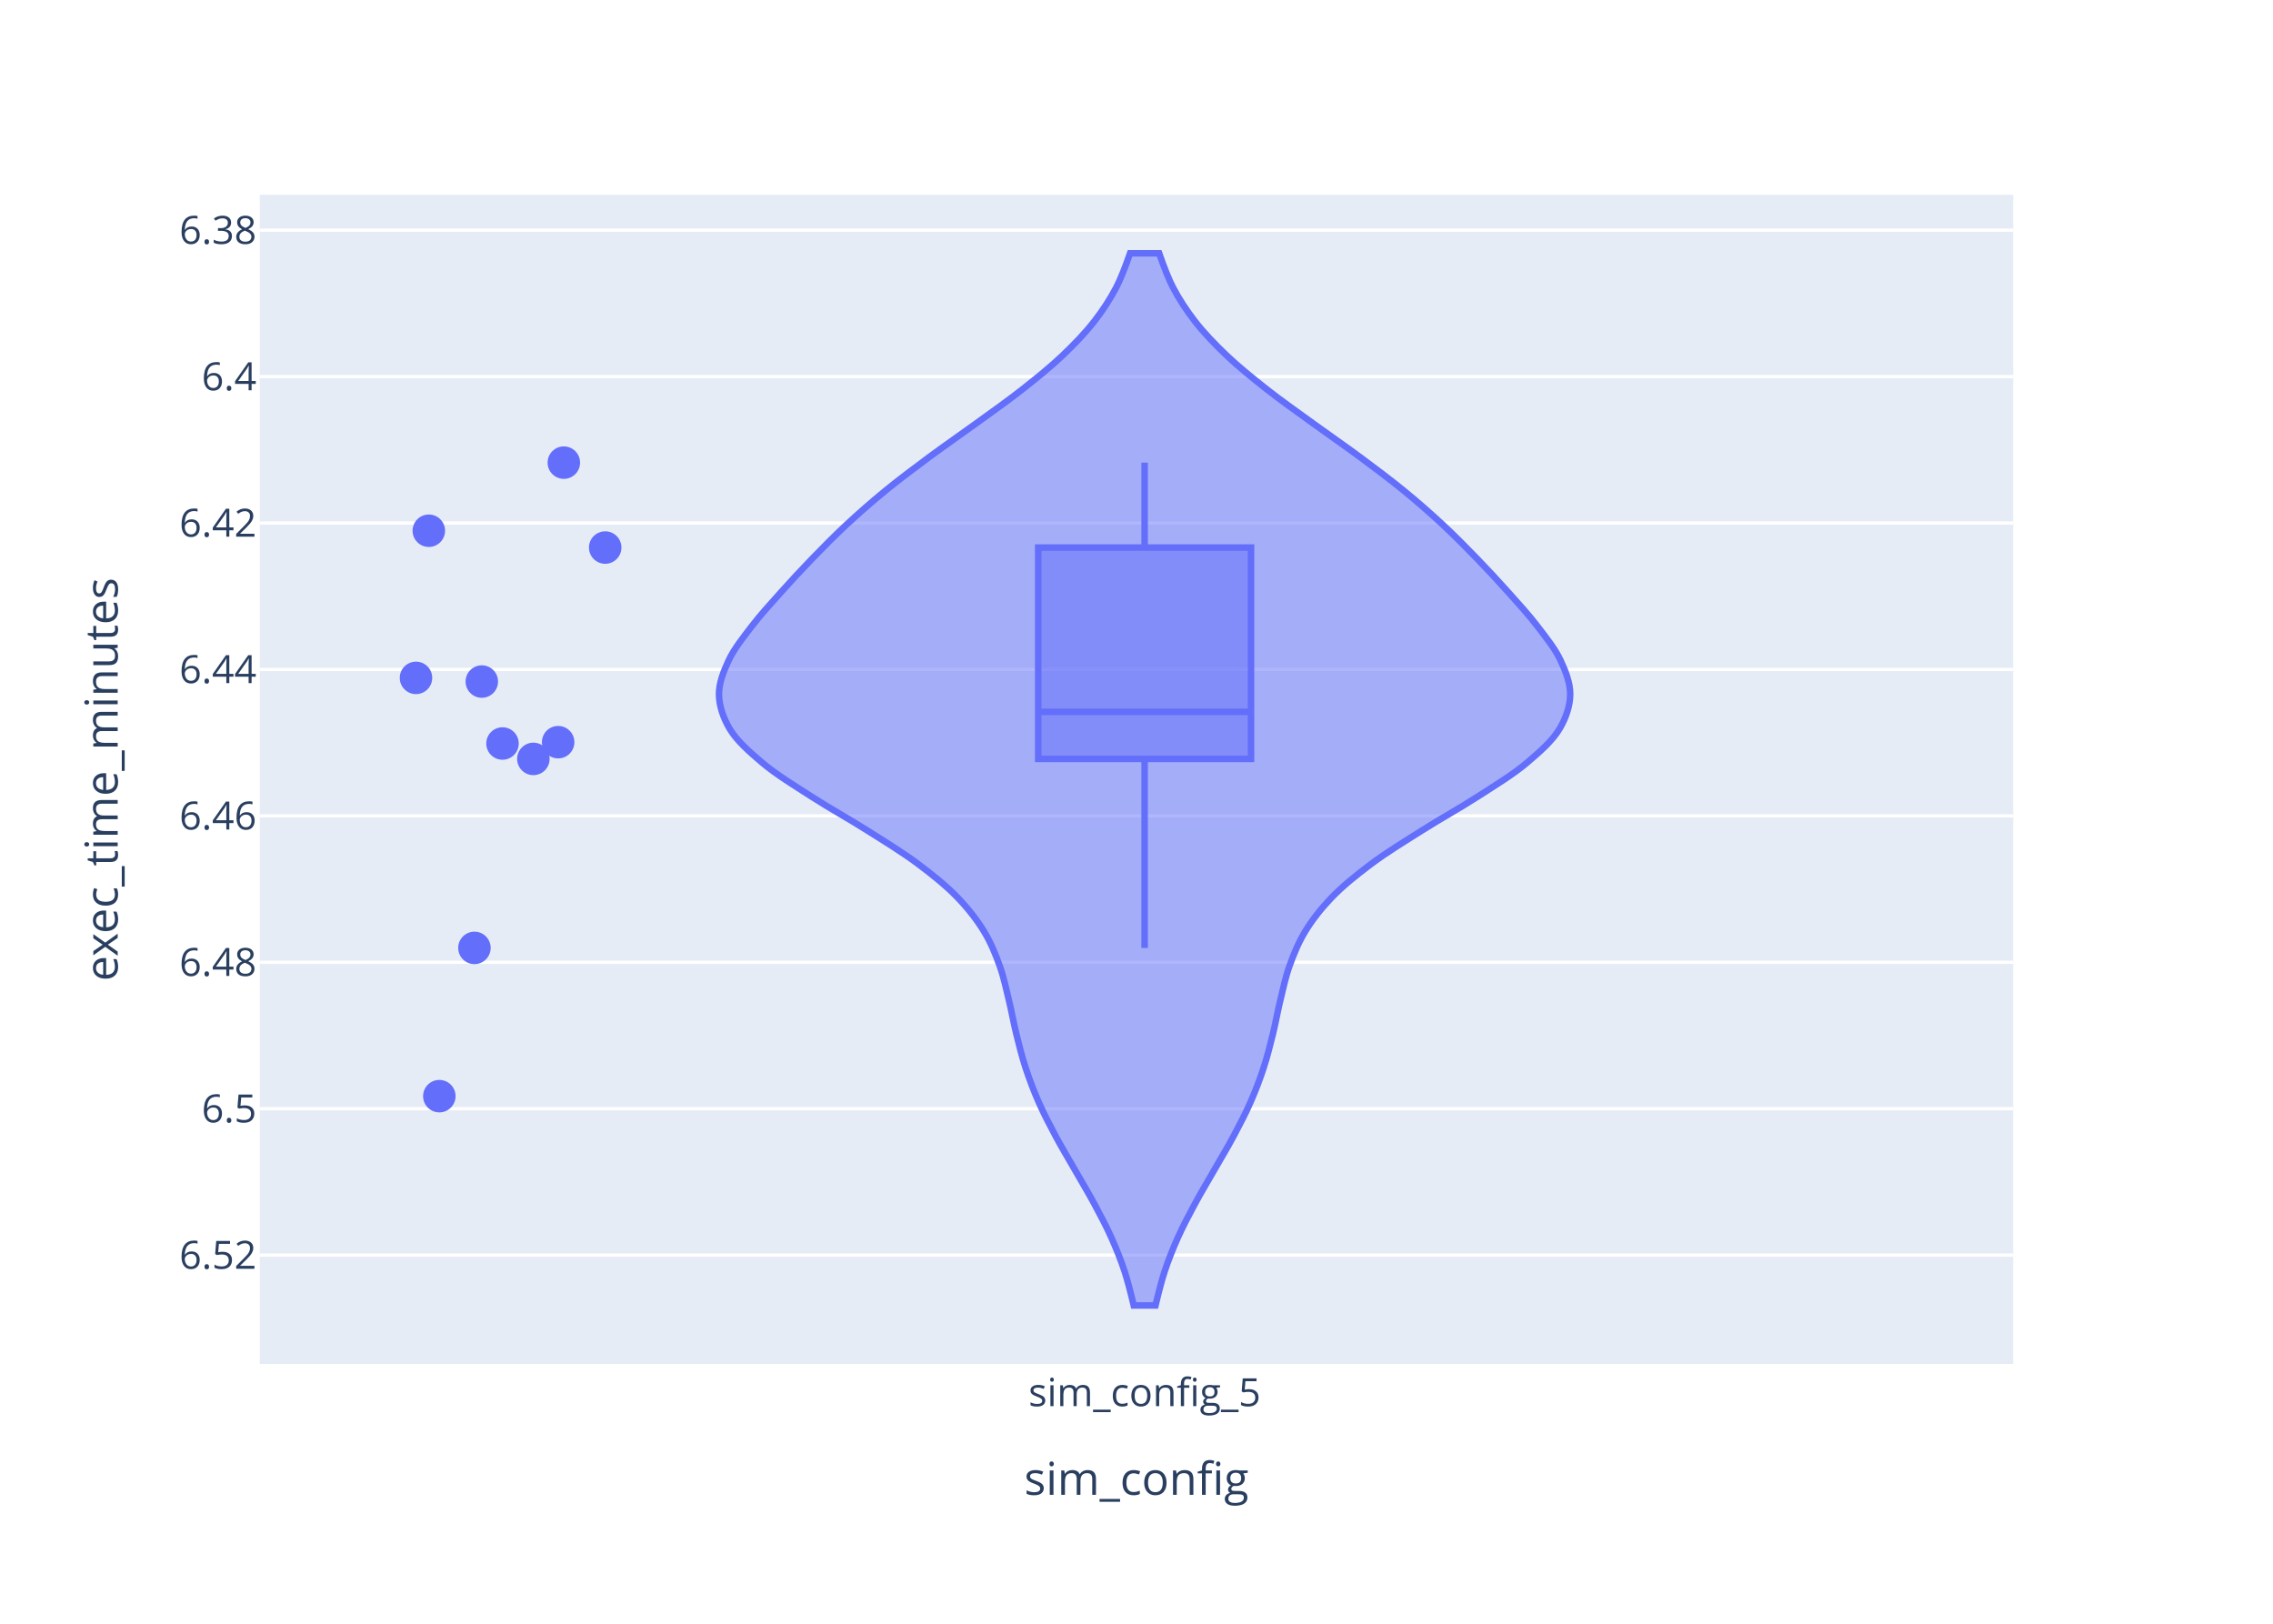
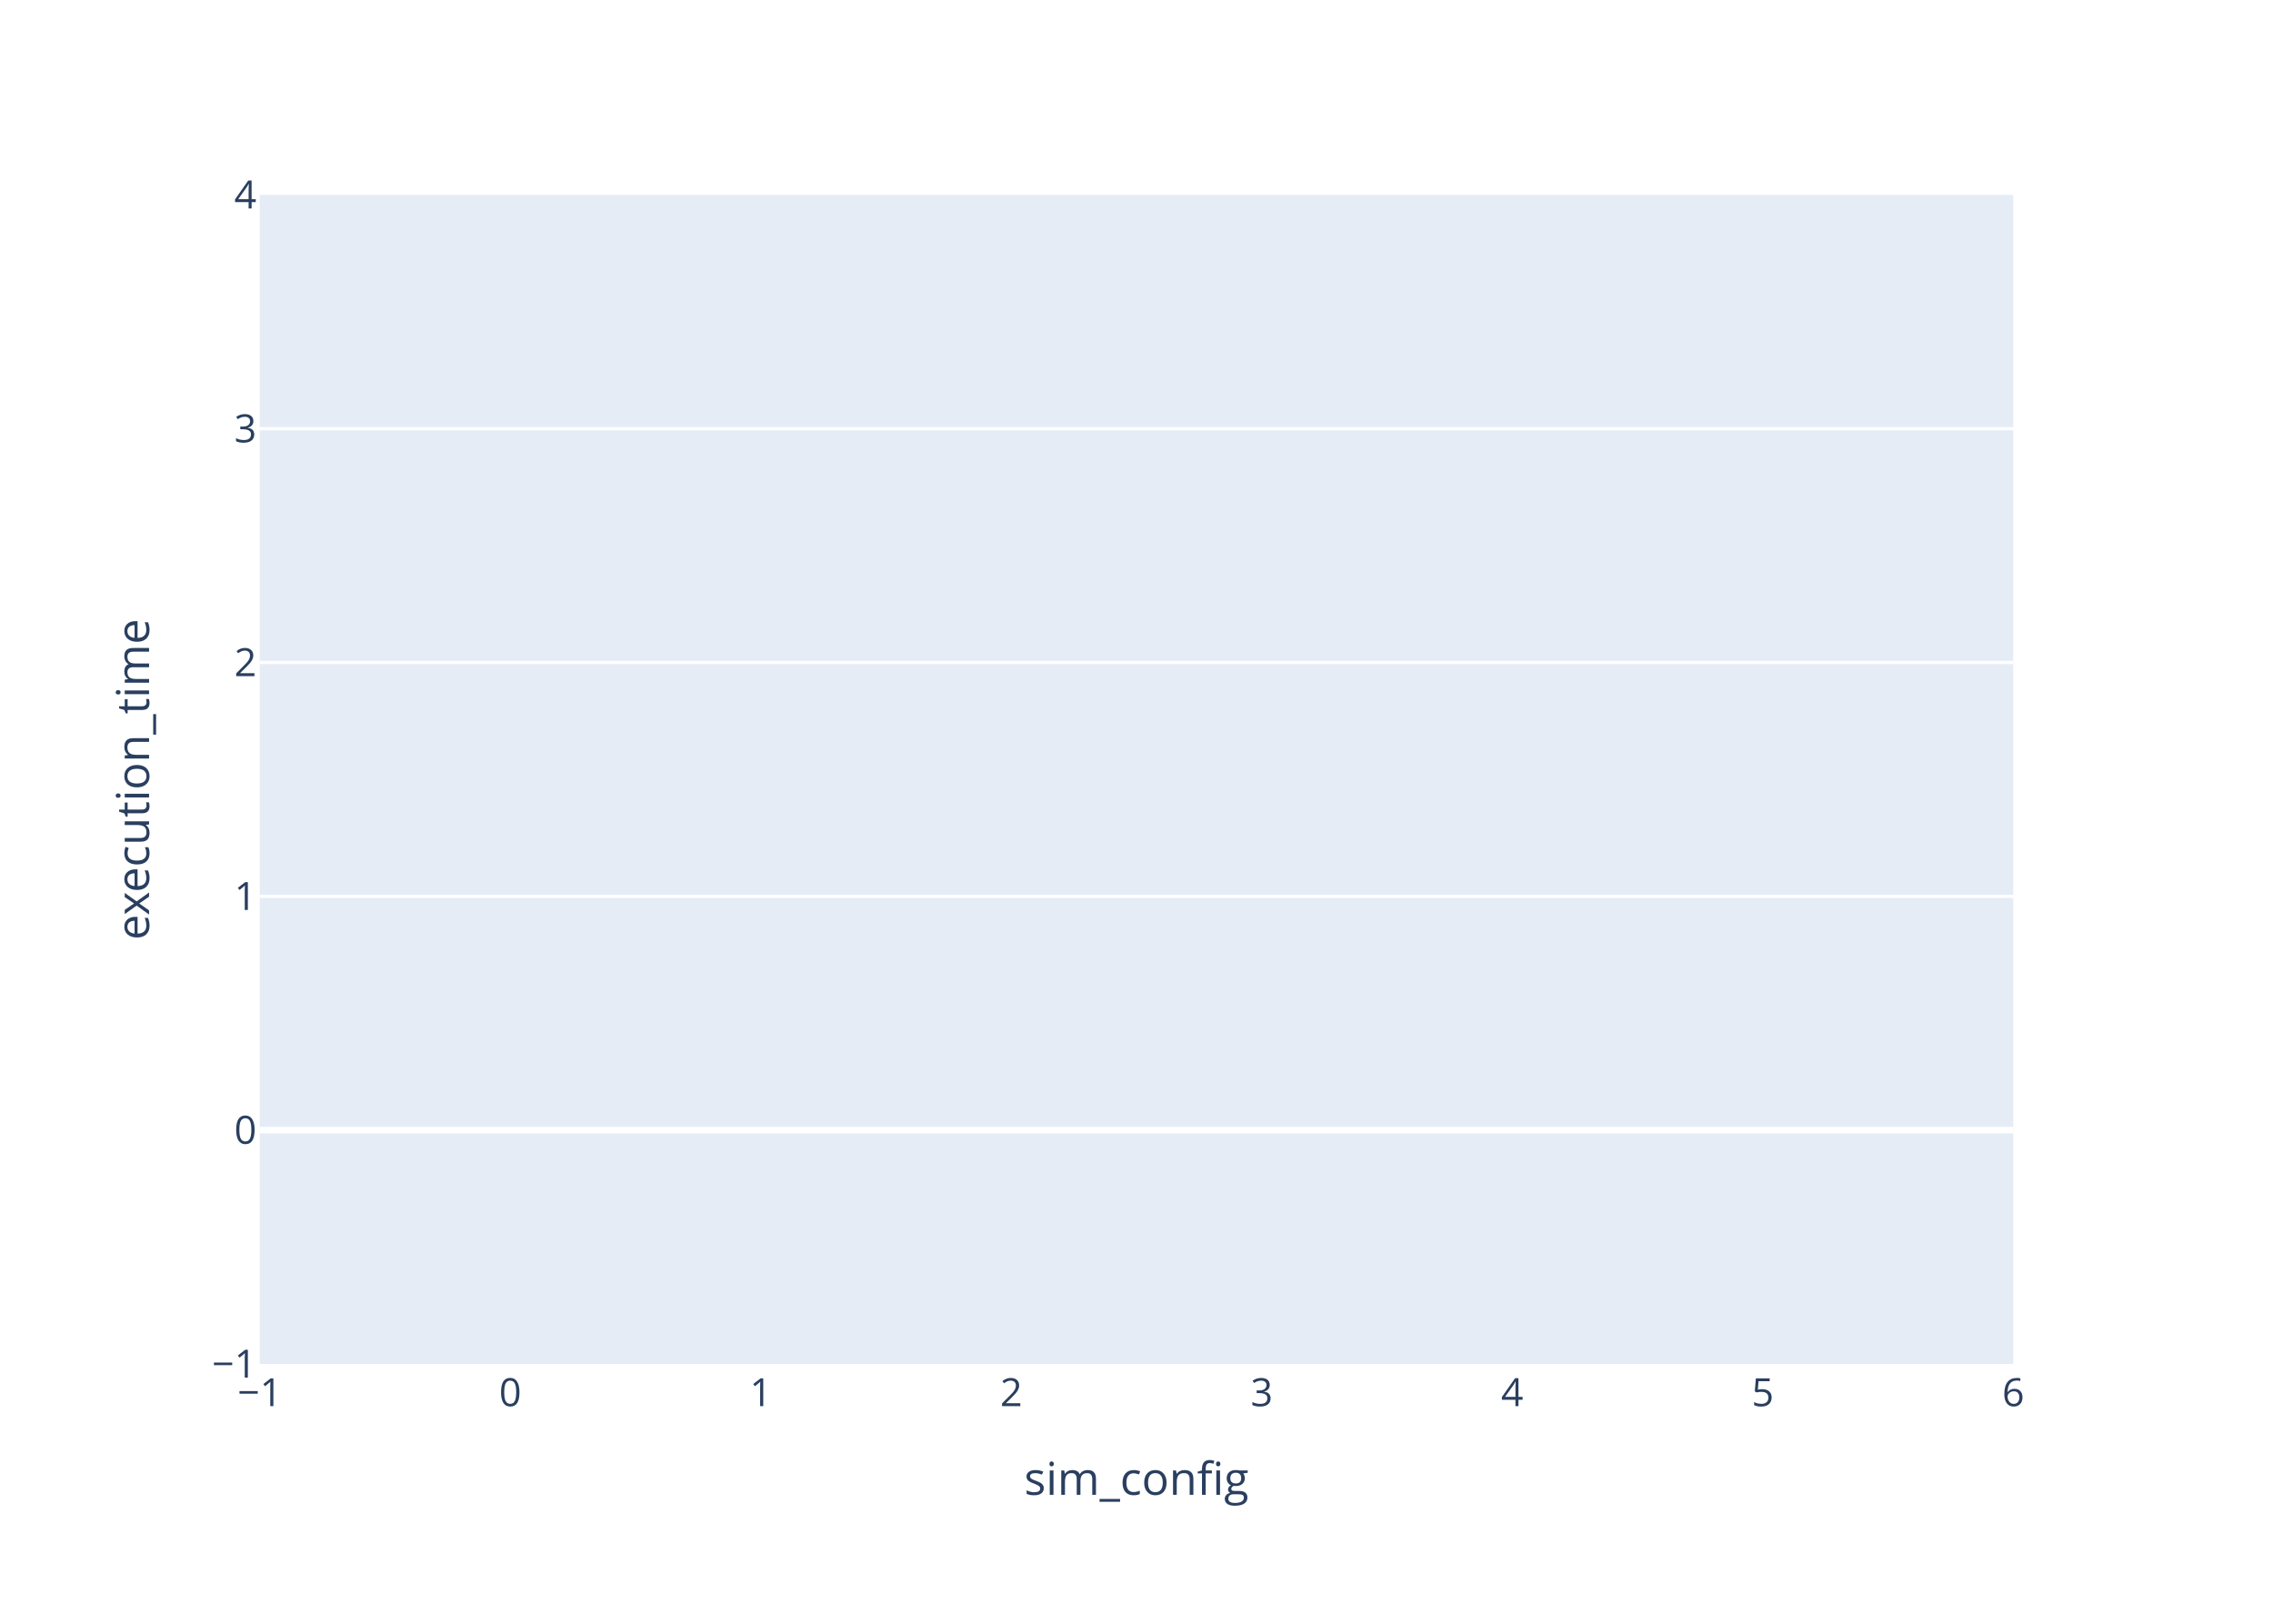
<svg xmlns="http://www.w3.org/2000/svg" class="main-svg" width="700" height="500" style="" viewBox="0 0 700 500">
  <rect x="0" y="0" width="700" height="500" style="fill: rgb(255, 255, 255); fill-opacity: 1;" />
-   <defs id="defs-6764b9">
+   <defs id="defs-20067a">
    <g class="clips">
-       <clipPath id="clip6764b9xyplot" class="plotclip">
+       <clipPath id="clip20067axyplot" class="plotclip">
        <rect width="540" height="360" />
      </clipPath>
-       <clipPath class="axesclip" id="clip6764b9x">
+       <clipPath class="axesclip" id="clip20067ax">
        <rect x="80" y="0" width="540" height="500" />
      </clipPath>
-       <clipPath class="axesclip" id="clip6764b9y">
+       <clipPath class="axesclip" id="clip20067ay">
        <rect x="0" y="60" width="700" height="360" />
      </clipPath>
-       <clipPath class="axesclip" id="clip6764b9xy">
+       <clipPath class="axesclip" id="clip20067axy">
        <rect x="80" y="60" width="540" height="360" />
      </clipPath>
    </g>
    <g class="gradients" />
    <g class="patterns" />
  </defs>
  <g class="bglayer">
    <rect class="bg" x="80" y="60" width="540" height="360" style="fill: rgb(229, 236, 246); fill-opacity: 1; stroke-width: 0;" />
  </g>
  <g class="layer-below">
    <g class="imagelayer" />
    <g class="shapelayer" />
  </g>
  <g class="cartesianlayer">
    <g class="subplot xy">
      <g class="layer-subplot">
        <g class="shapelayer" />
        <g class="imagelayer" />
      </g>
      <g class="minor-gridlayer">
        <g class="x" />
        <g class="y" />
      </g>
      <g class="gridlayer">
        <g class="x" />
        <g class="y">
-           <path class="ygrid crisp" transform="translate(0,386.49)" d="M80,0h540" style="stroke: rgb(255, 255, 255); stroke-opacity: 1; stroke-width: 1px;" />
-           <path class="ygrid crisp" transform="translate(0,341.41)" d="M80,0h540" style="stroke: rgb(255, 255, 255); stroke-opacity: 1; stroke-width: 1px;" />
-           <path class="ygrid crisp" transform="translate(0,296.32)" d="M80,0h540" style="stroke: rgb(255, 255, 255); stroke-opacity: 1; stroke-width: 1px;" />
-           <path class="ygrid crisp" transform="translate(0,251.23)" d="M80,0h540" style="stroke: rgb(255, 255, 255); stroke-opacity: 1; stroke-width: 1px;" />
-           <path class="ygrid crisp" transform="translate(0,206.15)" d="M80,0h540" style="stroke: rgb(255, 255, 255); stroke-opacity: 1; stroke-width: 1px;" />
-           <path class="ygrid crisp" transform="translate(0,161.06)" d="M80,0h540" style="stroke: rgb(255, 255, 255); stroke-opacity: 1; stroke-width: 1px;" />
-           <path class="ygrid crisp" transform="translate(0,115.98)" d="M80,0h540" style="stroke: rgb(255, 255, 255); stroke-opacity: 1; stroke-width: 1px;" />
-           <path class="ygrid crisp" transform="translate(0,70.89)" d="M80,0h540" style="stroke: rgb(255, 255, 255); stroke-opacity: 1; stroke-width: 1px;" />
+           <path class="ygrid crisp" transform="translate(0,276)" d="M80,0h540" style="stroke: rgb(255, 255, 255); stroke-opacity: 1; stroke-width: 1px;" />
+           <path class="ygrid crisp" transform="translate(0,204)" d="M80,0h540" style="stroke: rgb(255, 255, 255); stroke-opacity: 1; stroke-width: 1px;" />
+           <path class="ygrid crisp" transform="translate(0,132)" d="M80,0h540" style="stroke: rgb(255, 255, 255); stroke-opacity: 1; stroke-width: 1px;" />
        </g>
      </g>
-       <g class="zerolinelayer" />
+       <g class="zerolinelayer">
+         <path class="yzl zl crisp" transform="translate(0,348)" d="M80,0h540" style="stroke: rgb(255, 255, 255); stroke-opacity: 1; stroke-width: 2px;" />
+       </g>
      <g class="layer-between">
        <g class="shapelayer" />
        <g class="imagelayer" />
      </g>
      <path class="xlines-below" />
      <path class="ylines-below" />
      <g class="overlines-below" />
      <g class="xaxislayer-below" />
      <g class="yaxislayer-below" />
      <g class="overaxes-below" />
-       <g class="plot" transform="translate(80,60)" clip-path="url(#clip6764b9xyplot)">
-         <g class="violinlayer mlayer">
-           <g class="trace violins" style="opacity: 1;">
-             <path class="violin" d="M276.98,18Q279.44,25.05 281.21,28.45C283.07,32.02 285.35,35.53 287.97,38.9C290.77,42.51 294.11,45.97 297.65,49.35C301.43,52.96 305.71,56.39 310.04,59.81C314.55,63.37 319.45,66.79 324.22,70.26C329.03,73.76 334.04,77.19 338.79,80.71C343.43,84.16 348.06,87.61 352.4,91.16C356.57,94.58 360.56,98.07 364.37,101.61C368.05,105.04 371.5,108.54 374.91,112.06C378.25,115.51 381.49,119 384.63,122.52C387.71,125.97 390.87,129.41 393.58,132.97C396.18,136.38 398.95,139.8 400.63,143.42C402.19,146.78 403.61,150.39 403.57,153.87C403.53,157.36 402.27,161.05 400.35,164.32C398.14,168.08 394.24,171.47 390.37,174.77C386,178.49 380.46,181.82 375.19,185.23C369.68,188.79 363.57,192.14 357.99,195.68C352.57,199.11 346.99,202.49 342.15,206.13C337.69,209.48 333.41,212.91 329.91,216.58C326.74,219.91 324,223.41 321.83,227.03C319.81,230.4 318.37,233.94 317.11,237.48C315.88,240.92 315.16,244.44 314.31,247.94C313.46,251.41 312.87,254.92 312.01,258.39C311.15,261.88 310.28,265.38 309.15,268.84C308,272.35 306.67,275.84 305.16,279.29C303.62,282.81 301.8,286.28 299.96,289.74C298.09,293.25 295.99,296.71 294,300.19C292.01,303.68 289.91,307.14 288.02,310.65C286.16,314.11 284.31,317.58 282.74,321.1C281.2,324.55 279.81,328.03 278.65,331.55Q277.52,335 275.85,342L269.15,342Q267.48,335 266.35,331.55C265.19,328.03 263.8,324.55 262.26,321.1C260.69,317.58 258.84,314.11 256.98,310.65C255.09,307.14 252.99,303.68 251,300.19C249.01,296.71 246.91,293.25 245.04,289.74C243.2,286.28 241.38,282.81 239.84,279.29C238.33,275.84 237,272.35 235.85,268.84C234.72,265.38 233.85,261.88 232.99,258.39C232.13,254.92 231.54,251.41 230.69,247.94C229.84,244.44 229.12,240.92 227.89,237.48C226.63,233.94 225.19,230.4 223.17,227.03C221,223.41 218.26,219.91 215.09,216.58C211.59,212.91 207.31,209.48 202.85,206.13C198.01,202.49 192.43,199.11 187.01,195.68C181.43,192.14 175.32,188.79 169.81,185.23C164.54,181.82 159,178.49 154.63,174.77C150.76,171.47 146.86,168.08 144.65,164.32C142.73,161.05 141.46,157.36 141.42,153.87C141.38,150.39 142.81,146.78 144.37,143.42C146.05,139.8 148.82,136.38 151.42,132.97C154.13,129.41 157.29,125.97 160.37,122.52C163.51,119 166.75,115.51 170.09,112.06C173.5,108.54 176.95,105.04 180.63,101.61C184.44,98.07 188.43,94.58 192.6,91.16C196.94,87.61 201.57,84.16 206.21,80.71C210.96,77.19 215.97,73.76 220.78,70.26C225.55,66.79 230.45,63.37 234.96,59.81C239.29,56.39 243.57,52.96 247.35,49.35C250.89,45.97 254.23,42.51 257.03,38.9C259.65,35.53 261.93,32.02 263.79,28.45Q265.56,25.05 268.02,18Z" style="vector-effect: none; stroke-width: 2px; stroke: rgb(99, 110, 250); stroke-opacity: 1; fill: rgb(99, 110, 250); fill-opacity: 0.5;" />
-             <path class="box" d="M239.73,159.2H305.27M239.73,108.61H305.27V173.69H239.73ZM272.5,108.61V82.46M272.5,173.69V231.89" style="vector-effect: non-scaling-stroke; stroke-width: 2px; stroke: rgb(99, 110, 250); stroke-opacity: 1; fill: rgb(99, 110, 250); fill-opacity: 0.5;" />
-             <g class="points">
-               <path class="point" transform="translate(93.64,82.46)" d="M5,0A5,5 0 1,1 0,-5A5,5 0 0,1 5,0Z" style="opacity: 1; stroke-width: 0px; fill: rgb(99, 110, 250); fill-opacity: 1;" />
-               <path class="point" transform="translate(52.06,103.43)" d="M5,0A5,5 0 1,1 0,-5A5,5 0 0,1 5,0Z" style="opacity: 1; stroke-width: 0px; fill: rgb(99, 110, 250); fill-opacity: 1;" />
-               <path class="point" transform="translate(106.38,108.61)" d="M5,0A5,5 0 1,1 0,-5A5,5 0 0,1 5,0Z" style="opacity: 1; stroke-width: 0px; fill: rgb(99, 110, 250); fill-opacity: 1;" />
-               <path class="point" transform="translate(48.11,148.74)" d="M5,0A5,5 0 1,1 0,-5A5,5 0 0,1 5,0Z" style="opacity: 1; stroke-width: 0px; fill: rgb(99, 110, 250); fill-opacity: 1;" />
-               <path class="point" transform="translate(68.38,149.87)" d="M5,0A5,5 0 1,1 0,-5A5,5 0 0,1 5,0Z" style="opacity: 1; stroke-width: 0px; fill: rgb(99, 110, 250); fill-opacity: 1;" />
-               <path class="point" transform="translate(91.89,168.54)" d="M5,0A5,5 0 1,1 0,-5A5,5 0 0,1 5,0Z" style="opacity: 1; stroke-width: 0px; fill: rgb(99, 110, 250); fill-opacity: 1;" />
-               <path class="point" transform="translate(74.75,168.95)" d="M5,0A5,5 0 1,1 0,-5A5,5 0 0,1 5,0Z" style="opacity: 1; stroke-width: 0px; fill: rgb(99, 110, 250); fill-opacity: 1;" />
-               <path class="point" transform="translate(84.26,173.69)" d="M5,0A5,5 0 1,1 0,-5A5,5 0 0,1 5,0Z" style="opacity: 1; stroke-width: 0px; fill: rgb(99, 110, 250); fill-opacity: 1;" />
-               <path class="point" transform="translate(66.11,231.89)" d="M5,0A5,5 0 1,1 0,-5A5,5 0 0,1 5,0Z" style="opacity: 1; stroke-width: 0px; fill: rgb(99, 110, 250); fill-opacity: 1;" />
-               <path class="point" transform="translate(55.3,277.54)" d="M5,0A5,5 0 1,1 0,-5A5,5 0 0,1 5,0Z" style="opacity: 1; stroke-width: 0px; fill: rgb(99, 110, 250); fill-opacity: 1;" />
-             </g>
-           </g>
-         </g>
-       </g>
+       <g class="plot" transform="translate(80,60)" clip-path="url(#clip20067axyplot)" />
      <g class="overplot" />
      <path class="xlines-above crisp" d="M0,0" style="fill: none;" />
      <path class="ylines-above crisp" d="M0,0" style="fill: none;" />
      <g class="overlines-above" />
      <g class="xaxislayer-above">
        <g class="xtick">
-           <text text-anchor="middle" x="0" y="433" transform="translate(352.5,0)" style="font-family: 'Open Sans', verdana, arial, sans-serif; font-size: 12px; fill: rgb(42, 63, 95); fill-opacity: 1; white-space: pre; opacity: 1;">sim_config_5</text>
+           <text text-anchor="middle" x="0" y="433" transform="translate(80,0)" style="font-family: 'Open Sans', verdana, arial, sans-serif; font-size: 12px; fill: rgb(42, 63, 95); fill-opacity: 1; white-space: pre; opacity: 1;">−1</text>
+         </g>
+         <g class="xtick">
+           <text text-anchor="middle" x="0" y="433" style="font-family: 'Open Sans', verdana, arial, sans-serif; font-size: 12px; fill: rgb(42, 63, 95); fill-opacity: 1; white-space: pre; opacity: 1;" transform="translate(157.14,0)">0</text>
+         </g>
+         <g class="xtick">
+           <text text-anchor="middle" x="0" y="433" style="font-family: 'Open Sans', verdana, arial, sans-serif; font-size: 12px; fill: rgb(42, 63, 95); fill-opacity: 1; white-space: pre; opacity: 1;" transform="translate(234.29,0)">1</text>
+         </g>
+         <g class="xtick">
+           <text text-anchor="middle" x="0" y="433" style="font-family: 'Open Sans', verdana, arial, sans-serif; font-size: 12px; fill: rgb(42, 63, 95); fill-opacity: 1; white-space: pre; opacity: 1;" transform="translate(311.43,0)">2</text>
+         </g>
+         <g class="xtick">
+           <text text-anchor="middle" x="0" y="433" style="font-family: 'Open Sans', verdana, arial, sans-serif; font-size: 12px; fill: rgb(42, 63, 95); fill-opacity: 1; white-space: pre; opacity: 1;" transform="translate(388.57,0)">3</text>
+         </g>
+         <g class="xtick">
+           <text text-anchor="middle" x="0" y="433" style="font-family: 'Open Sans', verdana, arial, sans-serif; font-size: 12px; fill: rgb(42, 63, 95); fill-opacity: 1; white-space: pre; opacity: 1;" transform="translate(465.71,0)">4</text>
+         </g>
+         <g class="xtick">
+           <text text-anchor="middle" x="0" y="433" style="font-family: 'Open Sans', verdana, arial, sans-serif; font-size: 12px; fill: rgb(42, 63, 95); fill-opacity: 1; white-space: pre; opacity: 1;" transform="translate(542.86,0)">5</text>
+         </g>
+         <g class="xtick">
+           <text text-anchor="middle" x="0" y="433" style="font-family: 'Open Sans', verdana, arial, sans-serif; font-size: 12px; fill: rgb(42, 63, 95); fill-opacity: 1; white-space: pre; opacity: 1;" transform="translate(620,0)">6</text>
        </g>
      </g>
      <g class="yaxislayer-above">
        <g class="ytick">
-           <text text-anchor="end" x="79" y="4.2" transform="translate(0,386.49)" style="font-family: 'Open Sans', verdana, arial, sans-serif; font-size: 12px; fill: rgb(42, 63, 95); fill-opacity: 1; white-space: pre; opacity: 1;">6.52</text>
+           <text text-anchor="end" x="79" y="4.2" transform="translate(0,420)" style="font-family: 'Open Sans', verdana, arial, sans-serif; font-size: 12px; fill: rgb(42, 63, 95); fill-opacity: 1; white-space: pre; opacity: 1;">−1</text>
        </g>
        <g class="ytick">
-           <text text-anchor="end" x="79" y="4.2" style="font-family: 'Open Sans', verdana, arial, sans-serif; font-size: 12px; fill: rgb(42, 63, 95); fill-opacity: 1; white-space: pre; opacity: 1;" transform="translate(0,341.41)">6.5</text>
+           <text text-anchor="end" x="79" y="4.2" style="font-family: 'Open Sans', verdana, arial, sans-serif; font-size: 12px; fill: rgb(42, 63, 95); fill-opacity: 1; white-space: pre; opacity: 1;" transform="translate(0,348)">0</text>
        </g>
        <g class="ytick">
-           <text text-anchor="end" x="79" y="4.2" style="font-family: 'Open Sans', verdana, arial, sans-serif; font-size: 12px; fill: rgb(42, 63, 95); fill-opacity: 1; white-space: pre; opacity: 1;" transform="translate(0,296.32)">6.48</text>
+           <text text-anchor="end" x="79" y="4.2" style="font-family: 'Open Sans', verdana, arial, sans-serif; font-size: 12px; fill: rgb(42, 63, 95); fill-opacity: 1; white-space: pre; opacity: 1;" transform="translate(0,276)">1</text>
        </g>
        <g class="ytick">
-           <text text-anchor="end" x="79" y="4.2" style="font-family: 'Open Sans', verdana, arial, sans-serif; font-size: 12px; fill: rgb(42, 63, 95); fill-opacity: 1; white-space: pre; opacity: 1;" transform="translate(0,251.23)">6.46</text>
+           <text text-anchor="end" x="79" y="4.2" style="font-family: 'Open Sans', verdana, arial, sans-serif; font-size: 12px; fill: rgb(42, 63, 95); fill-opacity: 1; white-space: pre; opacity: 1;" transform="translate(0,204)">2</text>
        </g>
        <g class="ytick">
-           <text text-anchor="end" x="79" y="4.2" style="font-family: 'Open Sans', verdana, arial, sans-serif; font-size: 12px; fill: rgb(42, 63, 95); fill-opacity: 1; white-space: pre; opacity: 1;" transform="translate(0,206.15)">6.44</text>
+           <text text-anchor="end" x="79" y="4.2" style="font-family: 'Open Sans', verdana, arial, sans-serif; font-size: 12px; fill: rgb(42, 63, 95); fill-opacity: 1; white-space: pre; opacity: 1;" transform="translate(0,132)">3</text>
        </g>
        <g class="ytick">
-           <text text-anchor="end" x="79" y="4.2" style="font-family: 'Open Sans', verdana, arial, sans-serif; font-size: 12px; fill: rgb(42, 63, 95); fill-opacity: 1; white-space: pre; opacity: 1;" transform="translate(0,161.06)">6.42</text>
-         </g>
-         <g class="ytick">
-           <text text-anchor="end" x="79" y="4.2" style="font-family: 'Open Sans', verdana, arial, sans-serif; font-size: 12px; fill: rgb(42, 63, 95); fill-opacity: 1; white-space: pre; opacity: 1;" transform="translate(0,115.98)">6.4</text>
-         </g>
-         <g class="ytick">
-           <text text-anchor="end" x="79" y="4.2" style="font-family: 'Open Sans', verdana, arial, sans-serif; font-size: 12px; fill: rgb(42, 63, 95); fill-opacity: 1; white-space: pre; opacity: 1;" transform="translate(0,70.89)">6.38</text>
+           <text text-anchor="end" x="79" y="4.2" style="font-family: 'Open Sans', verdana, arial, sans-serif; font-size: 12px; fill: rgb(42, 63, 95); fill-opacity: 1; white-space: pre; opacity: 1;" transform="translate(0,60)">4</text>
        </g>
      </g>
      <g class="overaxes-above" />
    </g>
  </g>
  <g class="polarlayer" />
  <g class="smithlayer" />
  <g class="ternarylayer" />
  <g class="geolayer" />
  <g class="funnelarealayer" />
  <g class="pielayer" />
  <g class="iciclelayer" />
  <g class="treemaplayer" />
  <g class="sunburstlayer" />
  <g class="glimages" />
-   <defs id="topdefs-6764b9">
+   <defs id="topdefs-20067a">
    <g class="clips" />
  </defs>
  <g class="layer-above">
    <g class="imagelayer" />
    <g class="shapelayer" />
  </g>
  <g class="infolayer">
    <g class="g-gtitle" />
    <g class="g-xtitle">
      <text class="xtitle" x="350" y="460.3" text-anchor="middle" style="font-family: 'Open Sans', verdana, arial, sans-serif; font-size: 14px; fill: rgb(42, 63, 95); opacity: 1; white-space: pre;">sim_config</text>
    </g>
    <g class="g-ytitle">
-       <text class="ytitle" transform="rotate(-90,36.24063,240)" x="36.241" y="240" text-anchor="middle" style="font-family: 'Open Sans', verdana, arial, sans-serif; font-size: 14px; fill: rgb(42, 63, 95); opacity: 1; white-space: pre;">exec_time_minutes</text>
+       <text class="ytitle" transform="rotate(-90,45.9125,240)" x="45.913" y="240" text-anchor="middle" style="font-family: 'Open Sans', verdana, arial, sans-serif; font-size: 14px; fill: rgb(42, 63, 95); opacity: 1; white-space: pre;">execution_time</text>
    </g>
  </g>
</svg>
